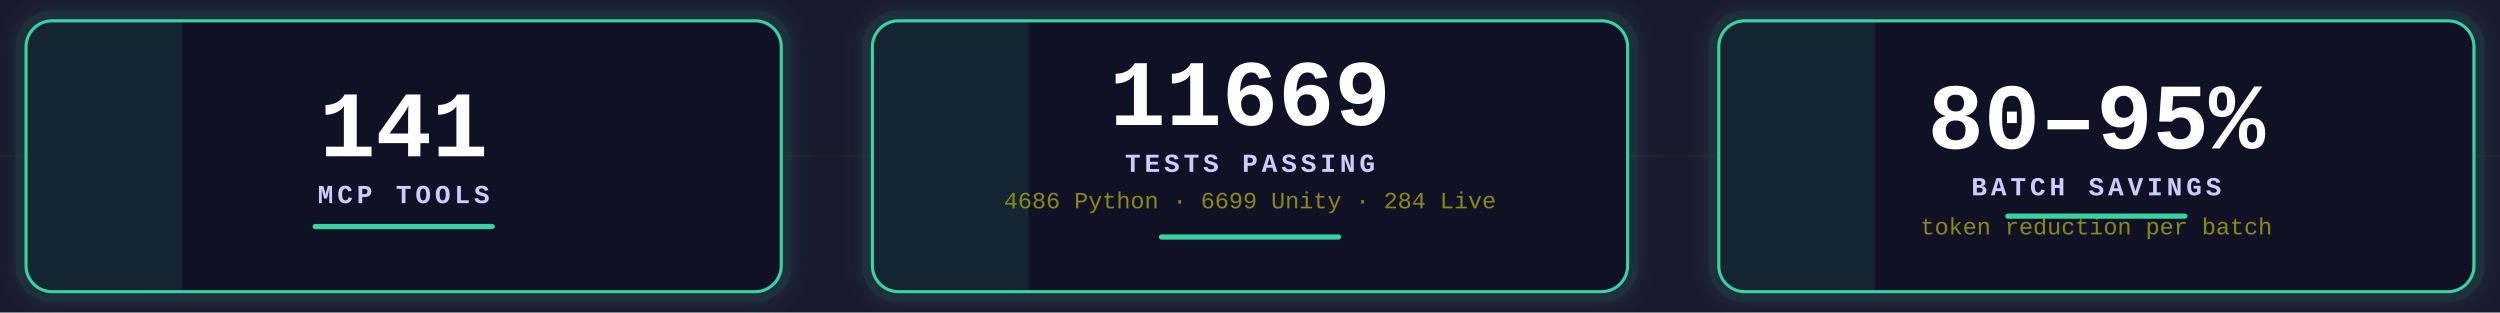
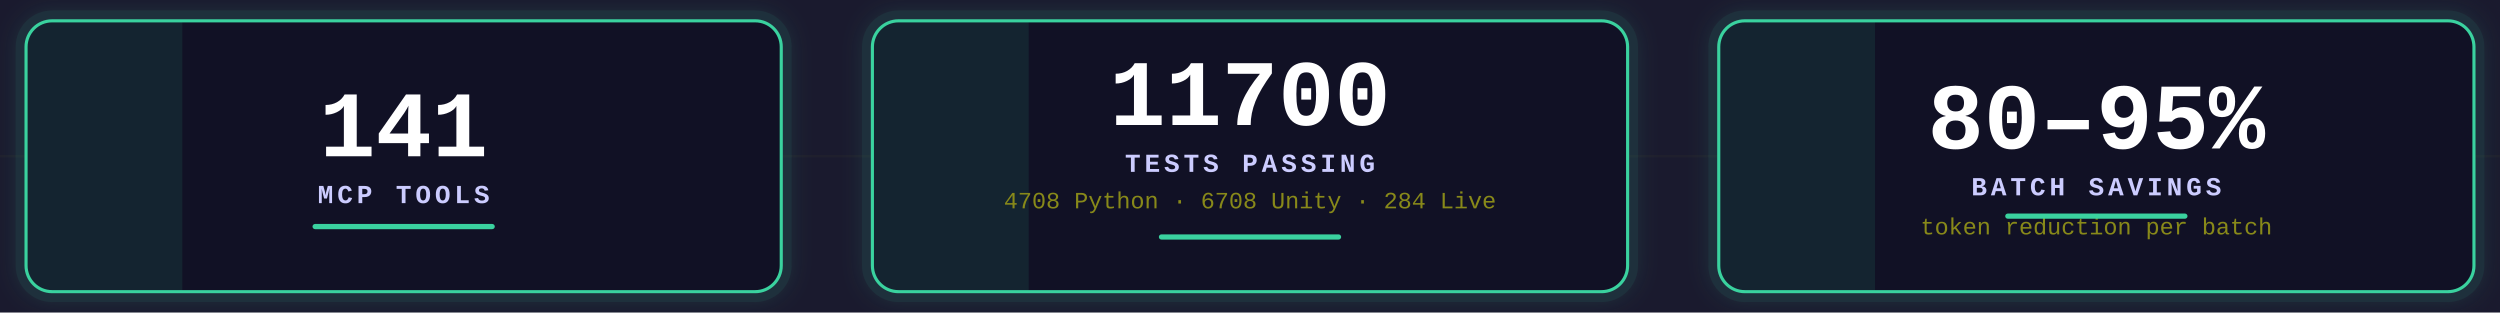
- <svg xmlns="http://www.w3.org/2000/svg" viewBox="0 0 960 120" width="960" height="120" role="img" aria-label="Unity MCP stats: 141 MCP tools, 11669 Tests (4686 Python + 6699 Unity + 284 Live), 80-95% Batch Savings">
+ <svg xmlns="http://www.w3.org/2000/svg" viewBox="0 0 960 120" width="960" height="120" role="img" aria-label="Unity MCP stats: 141 MCP tools, 11700 Tests (4708 Python + 6708 Unity + 284 Live), 80-95% Batch Savings">
  <defs>
    <filter id="sg" x="-25%" y="-30%" width="150%" height="160%">
      <feGaussianBlur stdDeviation="4" result="b" />
      <feMerge>
        <feMergeNode in="b" />
        <feMergeNode in="SourceGraphic" />
      </feMerge>
    </filter>
    <clipPath id="c1">
      <rect x="10" y="8" width="290" height="104" rx="10" />
    </clipPath>
    <clipPath id="c2">
      <rect x="335" y="8" width="290" height="104" rx="10" />
    </clipPath>
    <clipPath id="c3">
      <rect x="660" y="8" width="290" height="104" rx="10" />
    </clipPath>
  </defs>
  <rect width="960" height="120" fill="#1a1a2e" />
  <line x1="0" y1="60" x2="960" y2="60" stroke="#888919" stroke-opacity="0.05" stroke-width="1" />
  <rect x="10" y="8" width="290" height="104" rx="10" fill="none" stroke="#3ad29f" stroke-width="8" opacity="0.12" filter="url(#sg)">
    <animate attributeName="opacity" values="0.25;0.7;0.25" dur="3s" repeatCount="indefinite" begin="0s" />
  </rect>
  <rect x="10" y="8" width="290" height="104" rx="10" fill="#111125" />
  <rect x="10" y="8" width="290" height="104" rx="10" fill="none" stroke="#3ad29f" stroke-width="1.2" />
  <g clip-path="url(#c1)">
    <rect x="10" y="8" width="60" height="104" fill="#3ad29f" fill-opacity="0.10">
      <animateTransform attributeName="transform" type="translate" values="-100,0;400,0" dur="3s" repeatCount="indefinite" begin="0s" />
    </rect>
  </g>
  <text x="155" y="60" text-anchor="middle" font-family="ui-monospace,SFMono-Regular,'SF Mono',Menlo,Consolas,'Liberation Mono',monospace" font-size="36" font-weight="700" fill="#ffffff">141</text>
  <text x="155" y="78" text-anchor="middle" font-family="ui-monospace,SFMono-Regular,'SF Mono',Menlo,Consolas,'Liberation Mono',monospace" font-size="10" font-weight="700" fill="#ccccff" letter-spacing="1.5">MCP TOOLS</text>
  <rect x="120" y="86" width="70" height="2" rx="1" fill="#3ad29f">
    <animate attributeName="opacity" values="0.6;1;0.6" dur="2s" repeatCount="indefinite" begin="0s" />
  </rect>
  <rect x="335" y="8" width="290" height="104" rx="10" fill="none" stroke="#3ad29f" stroke-width="8" opacity="0.12" filter="url(#sg)">
    <animate attributeName="opacity" values="0.25;0.7;0.25" dur="3s" repeatCount="indefinite" begin="0.6s" />
  </rect>
  <rect x="335" y="8" width="290" height="104" rx="10" fill="#111125" />
  <rect x="335" y="8" width="290" height="104" rx="10" fill="none" stroke="#3ad29f" stroke-width="1.2" />
  <g clip-path="url(#c2)">
    <rect x="335" y="8" width="60" height="104" fill="#3ad29f" fill-opacity="0.10">
      <animateTransform attributeName="transform" type="translate" values="-100,0;400,0" dur="3s" repeatCount="indefinite" begin="0.5s" />
    </rect>
  </g>
-   <text x="480" y="48" text-anchor="middle" font-family="ui-monospace,SFMono-Regular,'SF Mono',Menlo,Consolas,'Liberation Mono',monospace" font-size="36" font-weight="700" fill="#ffffff">11669</text>
+   <text x="480" y="48" text-anchor="middle" font-family="ui-monospace,SFMono-Regular,'SF Mono',Menlo,Consolas,'Liberation Mono',monospace" font-size="36" font-weight="700" fill="#ffffff">11700</text>
  <text x="480" y="66" text-anchor="middle" font-family="ui-monospace,SFMono-Regular,'SF Mono',Menlo,Consolas,'Liberation Mono',monospace" font-size="10" font-weight="700" fill="#ccccff" letter-spacing="1.5">TESTS PASSING</text>
-   <text x="480" y="80" text-anchor="middle" font-family="ui-monospace,SFMono-Regular,'SF Mono',Menlo,Consolas,'Liberation Mono',monospace" font-size="9" fill="#888919">4686 Python · 6699 Unity · 284 Live</text>
+   <text x="480" y="80" text-anchor="middle" font-family="ui-monospace,SFMono-Regular,'SF Mono',Menlo,Consolas,'Liberation Mono',monospace" font-size="9" fill="#888919">4708 Python · 6708 Unity · 284 Live</text>
  <rect x="445" y="90" width="70" height="2" rx="1" fill="#3ad29f">
    <animate attributeName="opacity" values="0.6;1;0.6" dur="2s" repeatCount="indefinite" begin="0.4s" />
  </rect>
  <rect x="660" y="8" width="290" height="104" rx="10" fill="none" stroke="#3ad29f" stroke-width="8" opacity="0.12" filter="url(#sg)">
    <animate attributeName="opacity" values="0.25;0.7;0.25" dur="3s" repeatCount="indefinite" begin="1.2s" />
  </rect>
  <rect x="660" y="8" width="290" height="104" rx="10" fill="#111125" />
  <rect x="660" y="8" width="290" height="104" rx="10" fill="none" stroke="#3ad29f" stroke-width="1.2" />
  <g clip-path="url(#c3)">
    <rect x="660" y="8" width="60" height="104" fill="#3ad29f" fill-opacity="0.10">
      <animateTransform attributeName="transform" type="translate" values="-100,0;400,0" dur="3s" repeatCount="indefinite" begin="1.0s" />
    </rect>
  </g>
  <text x="805" y="57" text-anchor="middle" font-family="ui-monospace,SFMono-Regular,'SF Mono',Menlo,Consolas,'Liberation Mono',monospace" font-size="36" font-weight="700" fill="#ffffff">80–95%</text>
  <text x="805" y="75" text-anchor="middle" font-family="ui-monospace,SFMono-Regular,'SF Mono',Menlo,Consolas,'Liberation Mono',monospace" font-size="10" font-weight="700" fill="#ccccff" letter-spacing="1.5">BATCH SAVINGS</text>
  <text x="805" y="90" text-anchor="middle" font-family="ui-monospace,SFMono-Regular,'SF Mono',Menlo,Consolas,'Liberation Mono',monospace" font-size="9" fill="#888919">token reduction per batch</text>
  <rect x="770" y="82" width="70" height="2" rx="1" fill="#3ad29f">
    <animate attributeName="opacity" values="0.6;1;0.6" dur="2s" repeatCount="indefinite" begin="0.8s" />
  </rect>
</svg>
